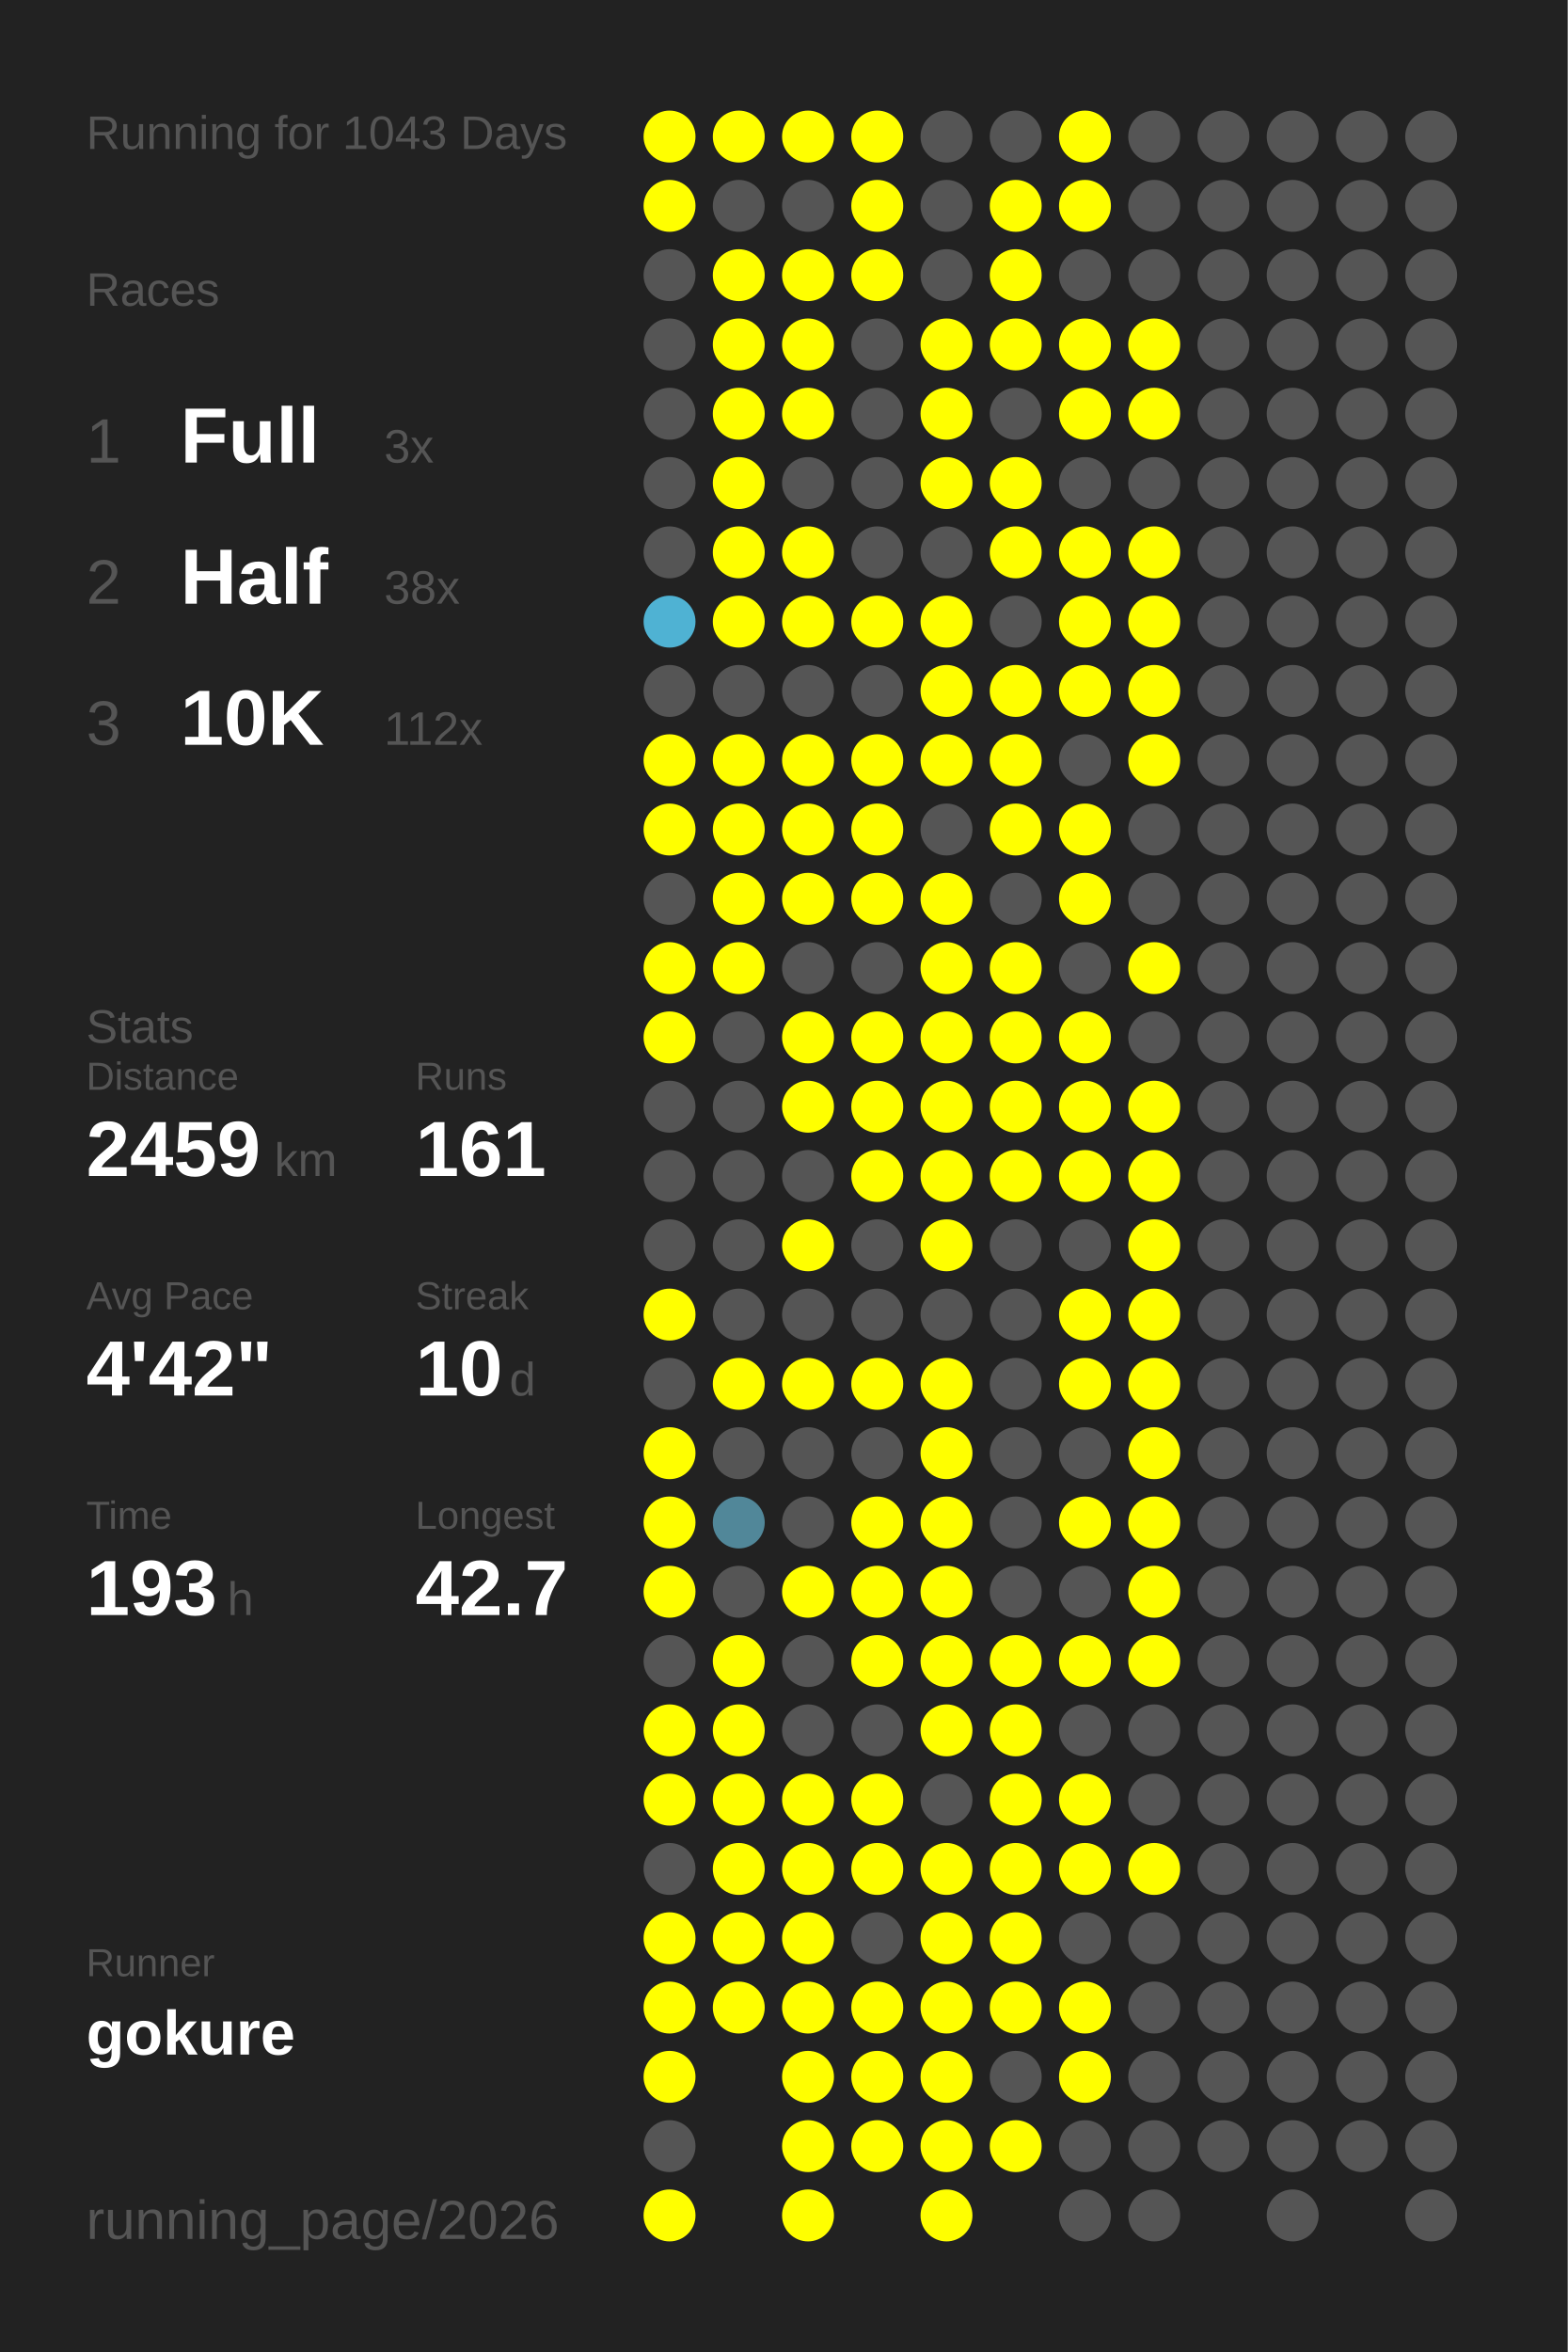
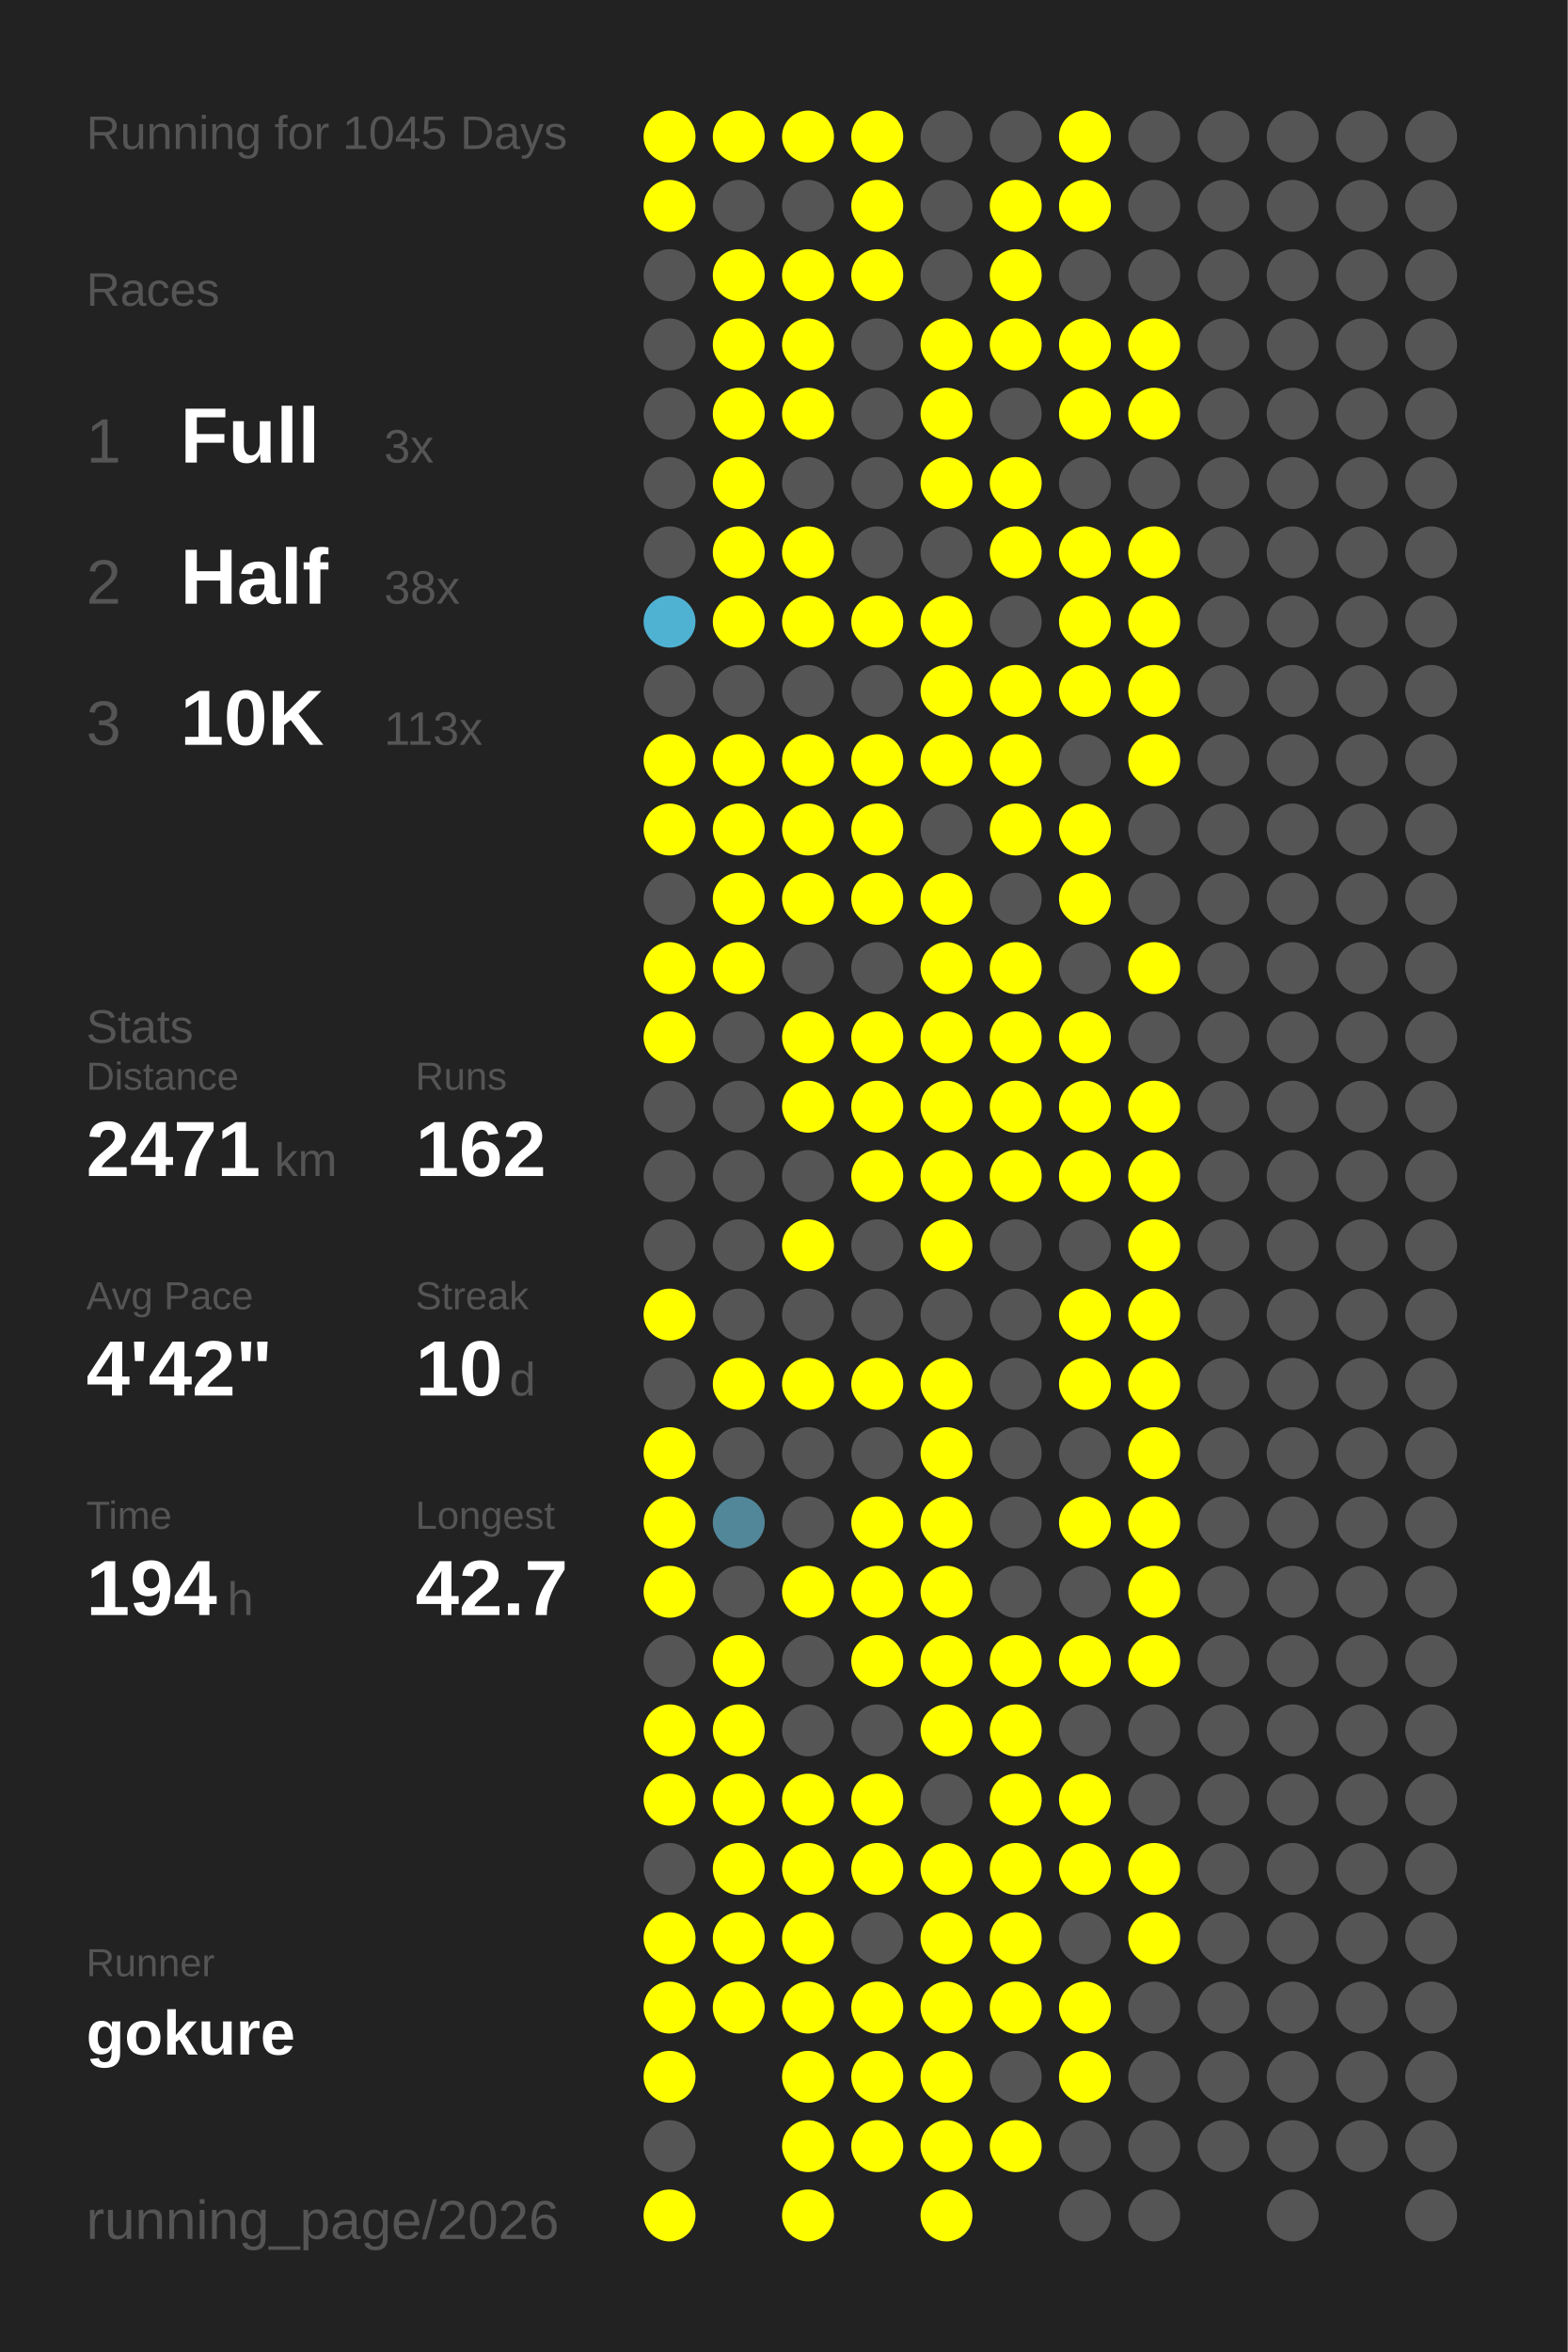
<svg xmlns="http://www.w3.org/2000/svg" baseProfile="full" height="300mm" version="1.1" viewBox="0,0,200,300" width="200mm">
  <defs />
  <rect fill="#222222" height="300" width="200" x="0" y="0" />
-   <text fill="#555555" style="font-size:6px; font-family:Arial;" x="11" y="19">Running for 1043 Days</text>
+   <text fill="#555555" style="font-size:6px; font-family:Arial;" x="11" y="19">Running for 1045 Days</text>
  <text fill="#555555" style="font-size:6px; font-family:Arial;" x="11" y="39">Races</text>
  <text fill="#555555" style="font-size:8px; font-family:Arial;" x="11" y="59">1</text>
  <text fill="#FFFFFF" style="font-size:10px; font-family:Arial; font-weight:bold;" x="23" y="59">Full</text>
  <text fill="#555555" style="font-size:6px; font-family:Arial;" x="49" y="59">3x</text>
  <text fill="#555555" style="font-size:8px; font-family:Arial;" x="11" y="77">2</text>
  <text fill="#FFFFFF" style="font-size:10px; font-family:Arial; font-weight:bold;" x="23" y="77">Half</text>
  <text fill="#555555" style="font-size:6px; font-family:Arial;" x="49" y="77">38x</text>
  <text fill="#555555" style="font-size:8px; font-family:Arial;" x="11" y="95">3</text>
  <text fill="#FFFFFF" style="font-size:10px; font-family:Arial; font-weight:bold;" x="23" y="95">10K</text>
-   <text fill="#555555" style="font-size:6px; font-family:Arial;" x="49" y="95">112x</text>
+   <text fill="#555555" style="font-size:6px; font-family:Arial;" x="49" y="95">113x</text>
  <text fill="#555555" style="font-size:6px; font-family:Arial;" x="11" y="133">Stats</text>
  <text fill="#555555" style="font-size:5px; font-family:Arial;" x="11" y="139">Distance</text>
-   <text fill="#FFFFFF" style="font-size:10px; font-family:Arial; font-weight:bold;" x="11" y="150">2459</text>
+   <text fill="#FFFFFF" style="font-size:10px; font-family:Arial; font-weight:bold;" x="11" y="150">2471</text>
  <text fill="#555555" style="font-size:6px; font-family:Arial;" x="35" y="150">km</text>
  <text fill="#555555" style="font-size:5px; font-family:Arial;" x="53" y="139">Runs</text>
-   <text fill="#FFFFFF" style="font-size:10px; font-family:Arial; font-weight:bold;" x="53" y="150">161</text>
+   <text fill="#FFFFFF" style="font-size:10px; font-family:Arial; font-weight:bold;" x="53" y="150">162</text>
  <text fill="#555555" style="font-size:5px; font-family:Arial;" x="11" y="167">Avg Pace</text>
  <text fill="#FFFFFF" style="font-size:10px; font-family:Arial; font-weight:bold;" x="11" y="178">4'42"</text>
  <text fill="#555555" style="font-size:5px; font-family:Arial;" x="53" y="167">Streak</text>
  <text fill="#FFFFFF" style="font-size:10px; font-family:Arial; font-weight:bold;" x="53" y="178">10</text>
  <text fill="#555555" style="font-size:6px; font-family:Arial;" x="65" y="178">d</text>
  <text fill="#555555" style="font-size:5px; font-family:Arial;" x="11" y="195">Time</text>
-   <text fill="#FFFFFF" style="font-size:10px; font-family:Arial; font-weight:bold;" x="11" y="206">193</text>
+   <text fill="#FFFFFF" style="font-size:10px; font-family:Arial; font-weight:bold;" x="11" y="206">194</text>
  <text fill="#555555" style="font-size:6px; font-family:Arial;" x="29" y="206">h</text>
  <text fill="#555555" style="font-size:5px; font-family:Arial;" x="53" y="195">Longest</text>
  <text fill="#FFFFFF" style="font-size:10px; font-family:Arial; font-weight:bold;" x="53" y="206">42.7</text>
  <text fill="#555555" style="font-size:5px; font-family:Arial;" x="11" y="252.065">Runner</text>
  <text fill="#FFFFFF" style="font-size:8px; font-family:Arial; font-weight:bold;" x="11" y="262.065">gokure</text>
  <text fill="#555555" style="font-size:7px; font-family:Arial;" x="11" y="285.581">running_page/2026</text>
  <circle cx="85.417" cy="17.419" fill="#FFFF00" r="3.312" />
  <circle cx="85.417" cy="26.258" fill="#FFFF00" r="3.312" />
  <circle cx="85.417" cy="35.097" fill="#555555" r="3.312" />
  <circle cx="85.417" cy="43.935" fill="#555555" r="3.312" />
  <circle cx="85.417" cy="52.774" fill="#555555" r="3.312" />
  <circle cx="85.417" cy="61.613" fill="#555555" r="3.312" />
  <circle cx="85.417" cy="70.452" fill="#555555" r="3.312" />
  <circle cx="85.417" cy="79.29" fill="#4fb2d3" r="3.312" />
  <circle cx="85.417" cy="88.129" fill="#555555" r="3.312" />
  <circle cx="85.417" cy="96.968" fill="#FFFF00" r="3.312" />
  <circle cx="85.417" cy="105.806" fill="#FFFF00" r="3.312" />
  <circle cx="85.417" cy="114.645" fill="#555555" r="3.312" />
  <circle cx="85.417" cy="123.484" fill="#FFFF00" r="3.312" />
  <circle cx="85.417" cy="132.323" fill="#FFFF00" r="3.312" />
  <circle cx="85.417" cy="141.161" fill="#555555" r="3.312" />
  <circle cx="85.417" cy="150" fill="#555555" r="3.312" />
  <circle cx="85.417" cy="158.839" fill="#555555" r="3.312" />
  <circle cx="85.417" cy="167.677" fill="#FFFF00" r="3.312" />
  <circle cx="85.417" cy="176.516" fill="#555555" r="3.312" />
  <circle cx="85.417" cy="185.355" fill="#FFFF00" r="3.312" />
  <circle cx="85.417" cy="194.194" fill="#FFFF00" r="3.312" />
  <circle cx="85.417" cy="203.032" fill="#FFFF00" r="3.312" />
  <circle cx="85.417" cy="211.871" fill="#555555" r="3.312" />
  <circle cx="85.417" cy="220.71" fill="#FFFF00" r="3.312" />
  <circle cx="85.417" cy="229.548" fill="#FFFF00" r="3.312" />
  <circle cx="85.417" cy="238.387" fill="#555555" r="3.312" />
  <circle cx="85.417" cy="247.226" fill="#FFFF00" r="3.312" />
  <circle cx="85.417" cy="256.065" fill="#FFFF00" r="3.312" />
  <circle cx="85.417" cy="264.903" fill="#FFFF00" r="3.312" />
  <circle cx="85.417" cy="273.742" fill="#555555" r="3.312" />
  <circle cx="85.417" cy="282.581" fill="#FFFF00" r="3.312" />
  <circle cx="94.25" cy="17.419" fill="#FFFF00" r="3.312" />
  <circle cx="94.25" cy="26.258" fill="#555555" r="3.312" />
  <circle cx="94.25" cy="35.097" fill="#FFFF00" r="3.312" />
  <circle cx="94.25" cy="43.935" fill="#FFFF00" r="3.312" />
  <circle cx="94.25" cy="52.774" fill="#FFFF00" r="3.312" />
  <circle cx="94.25" cy="61.613" fill="#FFFF00" r="3.312" />
  <circle cx="94.25" cy="70.452" fill="#FFFF00" r="3.312" />
  <circle cx="94.25" cy="79.29" fill="#FFFF00" r="3.312" />
  <circle cx="94.25" cy="88.129" fill="#555555" r="3.312" />
  <circle cx="94.25" cy="96.968" fill="#FFFF00" r="3.312" />
  <circle cx="94.25" cy="105.806" fill="#FFFF00" r="3.312" />
  <circle cx="94.25" cy="114.645" fill="#FFFF00" r="3.312" />
  <circle cx="94.25" cy="123.484" fill="#FFFF00" r="3.312" />
  <circle cx="94.25" cy="132.323" fill="#555555" r="3.312" />
  <circle cx="94.25" cy="141.161" fill="#555555" r="3.312" />
  <circle cx="94.25" cy="150" fill="#555555" r="3.312" />
  <circle cx="94.25" cy="158.839" fill="#555555" r="3.312" />
  <circle cx="94.25" cy="167.677" fill="#555555" r="3.312" />
  <circle cx="94.25" cy="176.516" fill="#FFFF00" r="3.312" />
  <circle cx="94.25" cy="185.355" fill="#555555" r="3.312" />
  <circle cx="94.25" cy="194.194" fill="#518799" r="3.312" />
  <circle cx="94.25" cy="203.032" fill="#555555" r="3.312" />
  <circle cx="94.25" cy="211.871" fill="#FFFF00" r="3.312" />
  <circle cx="94.25" cy="220.71" fill="#FFFF00" r="3.312" />
  <circle cx="94.25" cy="229.548" fill="#FFFF00" r="3.312" />
  <circle cx="94.25" cy="238.387" fill="#FFFF00" r="3.312" />
  <circle cx="94.25" cy="247.226" fill="#FFFF00" r="3.312" />
  <circle cx="94.25" cy="256.065" fill="#FFFF00" r="3.312" />
  <circle cx="103.083" cy="17.419" fill="#FFFF00" r="3.312" />
  <circle cx="103.083" cy="26.258" fill="#555555" r="3.312" />
  <circle cx="103.083" cy="35.097" fill="#FFFF00" r="3.312" />
  <circle cx="103.083" cy="43.935" fill="#FFFF00" r="3.312" />
  <circle cx="103.083" cy="52.774" fill="#FFFF00" r="3.312" />
  <circle cx="103.083" cy="61.613" fill="#555555" r="3.312" />
  <circle cx="103.083" cy="70.452" fill="#FFFF00" r="3.312" />
  <circle cx="103.083" cy="79.29" fill="#FFFF00" r="3.312" />
  <circle cx="103.083" cy="88.129" fill="#555555" r="3.312" />
  <circle cx="103.083" cy="96.968" fill="#FFFF00" r="3.312" />
  <circle cx="103.083" cy="105.806" fill="#FFFF00" r="3.312" />
  <circle cx="103.083" cy="114.645" fill="#FFFF00" r="3.312" />
  <circle cx="103.083" cy="123.484" fill="#555555" r="3.312" />
  <circle cx="103.083" cy="132.323" fill="#FFFF00" r="3.312" />
  <circle cx="103.083" cy="141.161" fill="#FFFF00" r="3.312" />
  <circle cx="103.083" cy="150" fill="#555555" r="3.312" />
  <circle cx="103.083" cy="158.839" fill="#FFFF00" r="3.312" />
  <circle cx="103.083" cy="167.677" fill="#555555" r="3.312" />
  <circle cx="103.083" cy="176.516" fill="#FFFF00" r="3.312" />
  <circle cx="103.083" cy="185.355" fill="#555555" r="3.312" />
  <circle cx="103.083" cy="194.194" fill="#555555" r="3.312" />
  <circle cx="103.083" cy="203.032" fill="#FFFF00" r="3.312" />
  <circle cx="103.083" cy="211.871" fill="#555555" r="3.312" />
  <circle cx="103.083" cy="220.71" fill="#555555" r="3.312" />
  <circle cx="103.083" cy="229.548" fill="#FFFF00" r="3.312" />
  <circle cx="103.083" cy="238.387" fill="#FFFF00" r="3.312" />
  <circle cx="103.083" cy="247.226" fill="#FFFF00" r="3.312" />
  <circle cx="103.083" cy="256.065" fill="#FFFF00" r="3.312" />
  <circle cx="103.083" cy="264.903" fill="#FFFF00" r="3.312" />
  <circle cx="103.083" cy="273.742" fill="#FFFF00" r="3.312" />
  <circle cx="103.083" cy="282.581" fill="#FFFF00" r="3.312" />
  <circle cx="111.917" cy="17.419" fill="#FFFF00" r="3.312" />
  <circle cx="111.917" cy="26.258" fill="#FFFF00" r="3.312" />
  <circle cx="111.917" cy="35.097" fill="#FFFF00" r="3.312" />
  <circle cx="111.917" cy="43.935" fill="#555555" r="3.312" />
  <circle cx="111.917" cy="52.774" fill="#555555" r="3.312" />
  <circle cx="111.917" cy="61.613" fill="#555555" r="3.312" />
  <circle cx="111.917" cy="70.452" fill="#555555" r="3.312" />
  <circle cx="111.917" cy="79.29" fill="#FFFF00" r="3.312" />
  <circle cx="111.917" cy="88.129" fill="#555555" r="3.312" />
  <circle cx="111.917" cy="96.968" fill="#FFFF00" r="3.312" />
  <circle cx="111.917" cy="105.806" fill="#FFFF00" r="3.312" />
  <circle cx="111.917" cy="114.645" fill="#FFFF00" r="3.312" />
  <circle cx="111.917" cy="123.484" fill="#555555" r="3.312" />
  <circle cx="111.917" cy="132.323" fill="#FFFF00" r="3.312" />
  <circle cx="111.917" cy="141.161" fill="#FFFF00" r="3.312" />
  <circle cx="111.917" cy="150" fill="#FFFF00" r="3.312" />
  <circle cx="111.917" cy="158.839" fill="#555555" r="3.312" />
  <circle cx="111.917" cy="167.677" fill="#555555" r="3.312" />
  <circle cx="111.917" cy="176.516" fill="#FFFF00" r="3.312" />
  <circle cx="111.917" cy="185.355" fill="#555555" r="3.312" />
  <circle cx="111.917" cy="194.194" fill="#FFFF00" r="3.312" />
  <circle cx="111.917" cy="203.032" fill="#FFFF00" r="3.312" />
  <circle cx="111.917" cy="211.871" fill="#FFFF00" r="3.312" />
  <circle cx="111.917" cy="220.71" fill="#555555" r="3.312" />
  <circle cx="111.917" cy="229.548" fill="#FFFF00" r="3.312" />
  <circle cx="111.917" cy="238.387" fill="#FFFF00" r="3.312" />
  <circle cx="111.917" cy="247.226" fill="#555555" r="3.312" />
  <circle cx="111.917" cy="256.065" fill="#FFFF00" r="3.312" />
  <circle cx="111.917" cy="264.903" fill="#FFFF00" r="3.312" />
  <circle cx="111.917" cy="273.742" fill="#FFFF00" r="3.312" />
  <circle cx="120.75" cy="17.419" fill="#555555" r="3.312" />
  <circle cx="120.75" cy="26.258" fill="#555555" r="3.312" />
  <circle cx="120.75" cy="35.097" fill="#555555" r="3.312" />
  <circle cx="120.75" cy="43.935" fill="#FFFF00" r="3.312" />
  <circle cx="120.75" cy="52.774" fill="#FFFF00" r="3.312" />
  <circle cx="120.75" cy="61.613" fill="#FFFF00" r="3.312" />
  <circle cx="120.75" cy="70.452" fill="#555555" r="3.312" />
  <circle cx="120.75" cy="79.29" fill="#FFFF00" r="3.312" />
  <circle cx="120.75" cy="88.129" fill="#FFFF00" r="3.312" />
  <circle cx="120.75" cy="96.968" fill="#FFFF00" r="3.312" />
  <circle cx="120.75" cy="105.806" fill="#555555" r="3.312" />
  <circle cx="120.75" cy="114.645" fill="#FFFF00" r="3.312" />
  <circle cx="120.75" cy="123.484" fill="#FFFF00" r="3.312" />
  <circle cx="120.75" cy="132.323" fill="#FFFF00" r="3.312" />
  <circle cx="120.75" cy="141.161" fill="#FFFF00" r="3.312" />
  <circle cx="120.75" cy="150" fill="#FFFF00" r="3.312" />
  <circle cx="120.75" cy="158.839" fill="#FFFF00" r="3.312" />
  <circle cx="120.75" cy="167.677" fill="#555555" r="3.312" />
  <circle cx="120.75" cy="176.516" fill="#FFFF00" r="3.312" />
  <circle cx="120.75" cy="185.355" fill="#FFFF00" r="3.312" />
  <circle cx="120.75" cy="194.194" fill="#FFFF00" r="3.312" />
  <circle cx="120.75" cy="203.032" fill="#FFFF00" r="3.312" />
  <circle cx="120.75" cy="211.871" fill="#FFFF00" r="3.312" />
  <circle cx="120.75" cy="220.71" fill="#FFFF00" r="3.312" />
  <circle cx="120.75" cy="229.548" fill="#555555" r="3.312" />
  <circle cx="120.75" cy="238.387" fill="#FFFF00" r="3.312" />
  <circle cx="120.75" cy="247.226" fill="#FFFF00" r="3.312" />
  <circle cx="120.75" cy="256.065" fill="#FFFF00" r="3.312" />
  <circle cx="120.75" cy="264.903" fill="#FFFF00" r="3.312" />
  <circle cx="120.75" cy="273.742" fill="#FFFF00" r="3.312" />
  <circle cx="120.75" cy="282.581" fill="#FFFF00" r="3.312" />
  <circle cx="129.583" cy="17.419" fill="#555555" r="3.312" />
  <circle cx="129.583" cy="26.258" fill="#FFFF00" r="3.312" />
  <circle cx="129.583" cy="35.097" fill="#FFFF00" r="3.312" />
  <circle cx="129.583" cy="43.935" fill="#FFFF00" r="3.312" />
  <circle cx="129.583" cy="52.774" fill="#555555" r="3.312" />
  <circle cx="129.583" cy="61.613" fill="#FFFF00" r="3.312" />
  <circle cx="129.583" cy="70.452" fill="#FFFF00" r="3.312" />
  <circle cx="129.583" cy="79.29" fill="#555555" r="3.312" />
  <circle cx="129.583" cy="88.129" fill="#FFFF00" r="3.312" />
  <circle cx="129.583" cy="96.968" fill="#FFFF00" r="3.312" />
  <circle cx="129.583" cy="105.806" fill="#FFFF00" r="3.312" />
  <circle cx="129.583" cy="114.645" fill="#555555" r="3.312" />
  <circle cx="129.583" cy="123.484" fill="#FFFF00" r="3.312" />
  <circle cx="129.583" cy="132.323" fill="#FFFF00" r="3.312" />
  <circle cx="129.583" cy="141.161" fill="#FFFF00" r="3.312" />
  <circle cx="129.583" cy="150" fill="#FFFF00" r="3.312" />
  <circle cx="129.583" cy="158.839" fill="#555555" r="3.312" />
  <circle cx="129.583" cy="167.677" fill="#555555" r="3.312" />
  <circle cx="129.583" cy="176.516" fill="#555555" r="3.312" />
  <circle cx="129.583" cy="185.355" fill="#555555" r="3.312" />
  <circle cx="129.583" cy="194.194" fill="#555555" r="3.312" />
  <circle cx="129.583" cy="203.032" fill="#555555" r="3.312" />
  <circle cx="129.583" cy="211.871" fill="#FFFF00" r="3.312" />
  <circle cx="129.583" cy="220.71" fill="#FFFF00" r="3.312" />
  <circle cx="129.583" cy="229.548" fill="#FFFF00" r="3.312" />
  <circle cx="129.583" cy="238.387" fill="#FFFF00" r="3.312" />
  <circle cx="129.583" cy="247.226" fill="#FFFF00" r="3.312" />
  <circle cx="129.583" cy="256.065" fill="#FFFF00" r="3.312" />
  <circle cx="129.583" cy="264.903" fill="#555555" r="3.312" />
  <circle cx="129.583" cy="273.742" fill="#FFFF00" r="3.312" />
  <circle cx="138.417" cy="17.419" fill="#FFFF00" r="3.312" />
  <circle cx="138.417" cy="26.258" fill="#FFFF00" r="3.312" />
  <circle cx="138.417" cy="35.097" fill="#555555" r="3.312" />
  <circle cx="138.417" cy="43.935" fill="#FFFF00" r="3.312" />
  <circle cx="138.417" cy="52.774" fill="#FFFF00" r="3.312" />
  <circle cx="138.417" cy="61.613" fill="#555555" r="3.312" />
  <circle cx="138.417" cy="70.452" fill="#FFFF00" r="3.312" />
  <circle cx="138.417" cy="79.29" fill="#FFFF00" r="3.312" />
  <circle cx="138.417" cy="88.129" fill="#FFFF00" r="3.312" />
  <circle cx="138.417" cy="96.968" fill="#555555" r="3.312" />
  <circle cx="138.417" cy="105.806" fill="#FFFF00" r="3.312" />
  <circle cx="138.417" cy="114.645" fill="#FFFF00" r="3.312" />
  <circle cx="138.417" cy="123.484" fill="#555555" r="3.312" />
  <circle cx="138.417" cy="132.323" fill="#FFFF00" r="3.312" />
  <circle cx="138.417" cy="141.161" fill="#FFFF00" r="3.312" />
  <circle cx="138.417" cy="150" fill="#FFFF00" r="3.312" />
  <circle cx="138.417" cy="158.839" fill="#555555" r="3.312" />
  <circle cx="138.417" cy="167.677" fill="#FFFF00" r="3.312" />
  <circle cx="138.417" cy="176.516" fill="#FFFF00" r="3.312" />
  <circle cx="138.417" cy="185.355" fill="#555555" r="3.312" />
  <circle cx="138.417" cy="194.194" fill="#FFFF00" r="3.312" />
  <circle cx="138.417" cy="203.032" fill="#555555" r="3.312" />
  <circle cx="138.417" cy="211.871" fill="#FFFF00" r="3.312" />
  <circle cx="138.417" cy="220.71" fill="#555555" r="3.312" />
  <circle cx="138.417" cy="229.548" fill="#FFFF00" r="3.312" />
  <circle cx="138.417" cy="238.387" fill="#FFFF00" r="3.312" />
  <circle cx="138.417" cy="247.226" fill="#555555" r="3.312" />
  <circle cx="138.417" cy="256.065" fill="#FFFF00" r="3.312" />
  <circle cx="138.417" cy="264.903" fill="#FFFF00" r="3.312" />
  <circle cx="138.417" cy="273.742" fill="#555555" r="3.312" />
  <circle cx="138.417" cy="282.581" fill="#555555" r="3.312" />
  <circle cx="147.25" cy="17.419" fill="#555555" r="3.312" />
  <circle cx="147.25" cy="26.258" fill="#555555" r="3.312" />
  <circle cx="147.25" cy="35.097" fill="#555555" r="3.312" />
  <circle cx="147.25" cy="43.935" fill="#FFFF00" r="3.312" />
  <circle cx="147.25" cy="52.774" fill="#FFFF00" r="3.312" />
  <circle cx="147.25" cy="61.613" fill="#555555" r="3.312" />
  <circle cx="147.25" cy="70.452" fill="#FFFF00" r="3.312" />
  <circle cx="147.25" cy="79.29" fill="#FFFF00" r="3.312" />
  <circle cx="147.25" cy="88.129" fill="#FFFF00" r="3.312" />
  <circle cx="147.25" cy="96.968" fill="#FFFF00" r="3.312" />
  <circle cx="147.25" cy="105.806" fill="#555555" r="3.312" />
  <circle cx="147.25" cy="114.645" fill="#555555" r="3.312" />
  <circle cx="147.25" cy="123.484" fill="#FFFF00" r="3.312" />
  <circle cx="147.25" cy="132.323" fill="#555555" r="3.312" />
  <circle cx="147.25" cy="141.161" fill="#FFFF00" r="3.312" />
  <circle cx="147.25" cy="150" fill="#FFFF00" r="3.312" />
  <circle cx="147.25" cy="158.839" fill="#FFFF00" r="3.312" />
  <circle cx="147.25" cy="167.677" fill="#FFFF00" r="3.312" />
  <circle cx="147.25" cy="176.516" fill="#FFFF00" r="3.312" />
  <circle cx="147.25" cy="185.355" fill="#FFFF00" r="3.312" />
  <circle cx="147.25" cy="194.194" fill="#FFFF00" r="3.312" />
  <circle cx="147.25" cy="203.032" fill="#FFFF00" r="3.312" />
  <circle cx="147.25" cy="211.871" fill="#FFFF00" r="3.312" />
  <circle cx="147.25" cy="220.71" fill="#555555" r="3.312" />
  <circle cx="147.25" cy="229.548" fill="#555555" r="3.312" />
  <circle cx="147.25" cy="238.387" fill="#FFFF00" r="3.312" />
-   <circle cx="147.25" cy="247.226" fill="#555555" r="3.312" />
+   <circle cx="147.25" cy="247.226" fill="#FFFF00" r="3.312" />
  <circle cx="147.25" cy="256.065" fill="#555555" r="3.312" />
  <circle cx="147.25" cy="264.903" fill="#555555" r="3.312" />
  <circle cx="147.25" cy="273.742" fill="#555555" r="3.312" />
  <circle cx="147.25" cy="282.581" fill="#555555" r="3.312" />
  <circle cx="156.083" cy="17.419" fill="#555555" r="3.312" />
  <circle cx="156.083" cy="26.258" fill="#555555" r="3.312" />
  <circle cx="156.083" cy="35.097" fill="#555555" r="3.312" />
  <circle cx="156.083" cy="43.935" fill="#555555" r="3.312" />
  <circle cx="156.083" cy="52.774" fill="#555555" r="3.312" />
  <circle cx="156.083" cy="61.613" fill="#555555" r="3.312" />
  <circle cx="156.083" cy="70.452" fill="#555555" r="3.312" />
  <circle cx="156.083" cy="79.29" fill="#555555" r="3.312" />
  <circle cx="156.083" cy="88.129" fill="#555555" r="3.312" />
  <circle cx="156.083" cy="96.968" fill="#555555" r="3.312" />
  <circle cx="156.083" cy="105.806" fill="#555555" r="3.312" />
  <circle cx="156.083" cy="114.645" fill="#555555" r="3.312" />
  <circle cx="156.083" cy="123.484" fill="#555555" r="3.312" />
  <circle cx="156.083" cy="132.323" fill="#555555" r="3.312" />
  <circle cx="156.083" cy="141.161" fill="#555555" r="3.312" />
  <circle cx="156.083" cy="150" fill="#555555" r="3.312" />
  <circle cx="156.083" cy="158.839" fill="#555555" r="3.312" />
  <circle cx="156.083" cy="167.677" fill="#555555" r="3.312" />
  <circle cx="156.083" cy="176.516" fill="#555555" r="3.312" />
  <circle cx="156.083" cy="185.355" fill="#555555" r="3.312" />
  <circle cx="156.083" cy="194.194" fill="#555555" r="3.312" />
  <circle cx="156.083" cy="203.032" fill="#555555" r="3.312" />
  <circle cx="156.083" cy="211.871" fill="#555555" r="3.312" />
  <circle cx="156.083" cy="220.71" fill="#555555" r="3.312" />
  <circle cx="156.083" cy="229.548" fill="#555555" r="3.312" />
  <circle cx="156.083" cy="238.387" fill="#555555" r="3.312" />
  <circle cx="156.083" cy="247.226" fill="#555555" r="3.312" />
  <circle cx="156.083" cy="256.065" fill="#555555" r="3.312" />
  <circle cx="156.083" cy="264.903" fill="#555555" r="3.312" />
  <circle cx="156.083" cy="273.742" fill="#555555" r="3.312" />
  <circle cx="164.917" cy="17.419" fill="#555555" r="3.312" />
  <circle cx="164.917" cy="26.258" fill="#555555" r="3.312" />
  <circle cx="164.917" cy="35.097" fill="#555555" r="3.312" />
  <circle cx="164.917" cy="43.935" fill="#555555" r="3.312" />
  <circle cx="164.917" cy="52.774" fill="#555555" r="3.312" />
  <circle cx="164.917" cy="61.613" fill="#555555" r="3.312" />
  <circle cx="164.917" cy="70.452" fill="#555555" r="3.312" />
  <circle cx="164.917" cy="79.29" fill="#555555" r="3.312" />
  <circle cx="164.917" cy="88.129" fill="#555555" r="3.312" />
  <circle cx="164.917" cy="96.968" fill="#555555" r="3.312" />
  <circle cx="164.917" cy="105.806" fill="#555555" r="3.312" />
  <circle cx="164.917" cy="114.645" fill="#555555" r="3.312" />
  <circle cx="164.917" cy="123.484" fill="#555555" r="3.312" />
  <circle cx="164.917" cy="132.323" fill="#555555" r="3.312" />
  <circle cx="164.917" cy="141.161" fill="#555555" r="3.312" />
  <circle cx="164.917" cy="150" fill="#555555" r="3.312" />
  <circle cx="164.917" cy="158.839" fill="#555555" r="3.312" />
  <circle cx="164.917" cy="167.677" fill="#555555" r="3.312" />
  <circle cx="164.917" cy="176.516" fill="#555555" r="3.312" />
  <circle cx="164.917" cy="185.355" fill="#555555" r="3.312" />
  <circle cx="164.917" cy="194.194" fill="#555555" r="3.312" />
  <circle cx="164.917" cy="203.032" fill="#555555" r="3.312" />
  <circle cx="164.917" cy="211.871" fill="#555555" r="3.312" />
  <circle cx="164.917" cy="220.71" fill="#555555" r="3.312" />
  <circle cx="164.917" cy="229.548" fill="#555555" r="3.312" />
  <circle cx="164.917" cy="238.387" fill="#555555" r="3.312" />
  <circle cx="164.917" cy="247.226" fill="#555555" r="3.312" />
  <circle cx="164.917" cy="256.065" fill="#555555" r="3.312" />
  <circle cx="164.917" cy="264.903" fill="#555555" r="3.312" />
  <circle cx="164.917" cy="273.742" fill="#555555" r="3.312" />
  <circle cx="164.917" cy="282.581" fill="#555555" r="3.312" />
  <circle cx="173.75" cy="17.419" fill="#555555" r="3.312" />
  <circle cx="173.75" cy="26.258" fill="#555555" r="3.312" />
  <circle cx="173.75" cy="35.097" fill="#555555" r="3.312" />
  <circle cx="173.75" cy="43.935" fill="#555555" r="3.312" />
  <circle cx="173.75" cy="52.774" fill="#555555" r="3.312" />
  <circle cx="173.75" cy="61.613" fill="#555555" r="3.312" />
  <circle cx="173.75" cy="70.452" fill="#555555" r="3.312" />
  <circle cx="173.75" cy="79.29" fill="#555555" r="3.312" />
  <circle cx="173.75" cy="88.129" fill="#555555" r="3.312" />
  <circle cx="173.75" cy="96.968" fill="#555555" r="3.312" />
  <circle cx="173.75" cy="105.806" fill="#555555" r="3.312" />
  <circle cx="173.75" cy="114.645" fill="#555555" r="3.312" />
  <circle cx="173.75" cy="123.484" fill="#555555" r="3.312" />
  <circle cx="173.75" cy="132.323" fill="#555555" r="3.312" />
  <circle cx="173.75" cy="141.161" fill="#555555" r="3.312" />
  <circle cx="173.75" cy="150" fill="#555555" r="3.312" />
  <circle cx="173.75" cy="158.839" fill="#555555" r="3.312" />
  <circle cx="173.75" cy="167.677" fill="#555555" r="3.312" />
  <circle cx="173.75" cy="176.516" fill="#555555" r="3.312" />
  <circle cx="173.75" cy="185.355" fill="#555555" r="3.312" />
  <circle cx="173.75" cy="194.194" fill="#555555" r="3.312" />
  <circle cx="173.75" cy="203.032" fill="#555555" r="3.312" />
  <circle cx="173.75" cy="211.871" fill="#555555" r="3.312" />
  <circle cx="173.75" cy="220.71" fill="#555555" r="3.312" />
  <circle cx="173.75" cy="229.548" fill="#555555" r="3.312" />
  <circle cx="173.75" cy="238.387" fill="#555555" r="3.312" />
  <circle cx="173.75" cy="247.226" fill="#555555" r="3.312" />
  <circle cx="173.75" cy="256.065" fill="#555555" r="3.312" />
  <circle cx="173.75" cy="264.903" fill="#555555" r="3.312" />
  <circle cx="173.75" cy="273.742" fill="#555555" r="3.312" />
  <circle cx="182.583" cy="17.419" fill="#555555" r="3.312" />
  <circle cx="182.583" cy="26.258" fill="#555555" r="3.312" />
  <circle cx="182.583" cy="35.097" fill="#555555" r="3.312" />
  <circle cx="182.583" cy="43.935" fill="#555555" r="3.312" />
  <circle cx="182.583" cy="52.774" fill="#555555" r="3.312" />
  <circle cx="182.583" cy="61.613" fill="#555555" r="3.312" />
  <circle cx="182.583" cy="70.452" fill="#555555" r="3.312" />
  <circle cx="182.583" cy="79.29" fill="#555555" r="3.312" />
  <circle cx="182.583" cy="88.129" fill="#555555" r="3.312" />
  <circle cx="182.583" cy="96.968" fill="#555555" r="3.312" />
  <circle cx="182.583" cy="105.806" fill="#555555" r="3.312" />
  <circle cx="182.583" cy="114.645" fill="#555555" r="3.312" />
  <circle cx="182.583" cy="123.484" fill="#555555" r="3.312" />
  <circle cx="182.583" cy="132.323" fill="#555555" r="3.312" />
  <circle cx="182.583" cy="141.161" fill="#555555" r="3.312" />
  <circle cx="182.583" cy="150" fill="#555555" r="3.312" />
  <circle cx="182.583" cy="158.839" fill="#555555" r="3.312" />
  <circle cx="182.583" cy="167.677" fill="#555555" r="3.312" />
  <circle cx="182.583" cy="176.516" fill="#555555" r="3.312" />
  <circle cx="182.583" cy="185.355" fill="#555555" r="3.312" />
  <circle cx="182.583" cy="194.194" fill="#555555" r="3.312" />
  <circle cx="182.583" cy="203.032" fill="#555555" r="3.312" />
  <circle cx="182.583" cy="211.871" fill="#555555" r="3.312" />
  <circle cx="182.583" cy="220.71" fill="#555555" r="3.312" />
  <circle cx="182.583" cy="229.548" fill="#555555" r="3.312" />
  <circle cx="182.583" cy="238.387" fill="#555555" r="3.312" />
  <circle cx="182.583" cy="247.226" fill="#555555" r="3.312" />
  <circle cx="182.583" cy="256.065" fill="#555555" r="3.312" />
  <circle cx="182.583" cy="264.903" fill="#555555" r="3.312" />
  <circle cx="182.583" cy="273.742" fill="#555555" r="3.312" />
  <circle cx="182.583" cy="282.581" fill="#555555" r="3.312" />
</svg>
